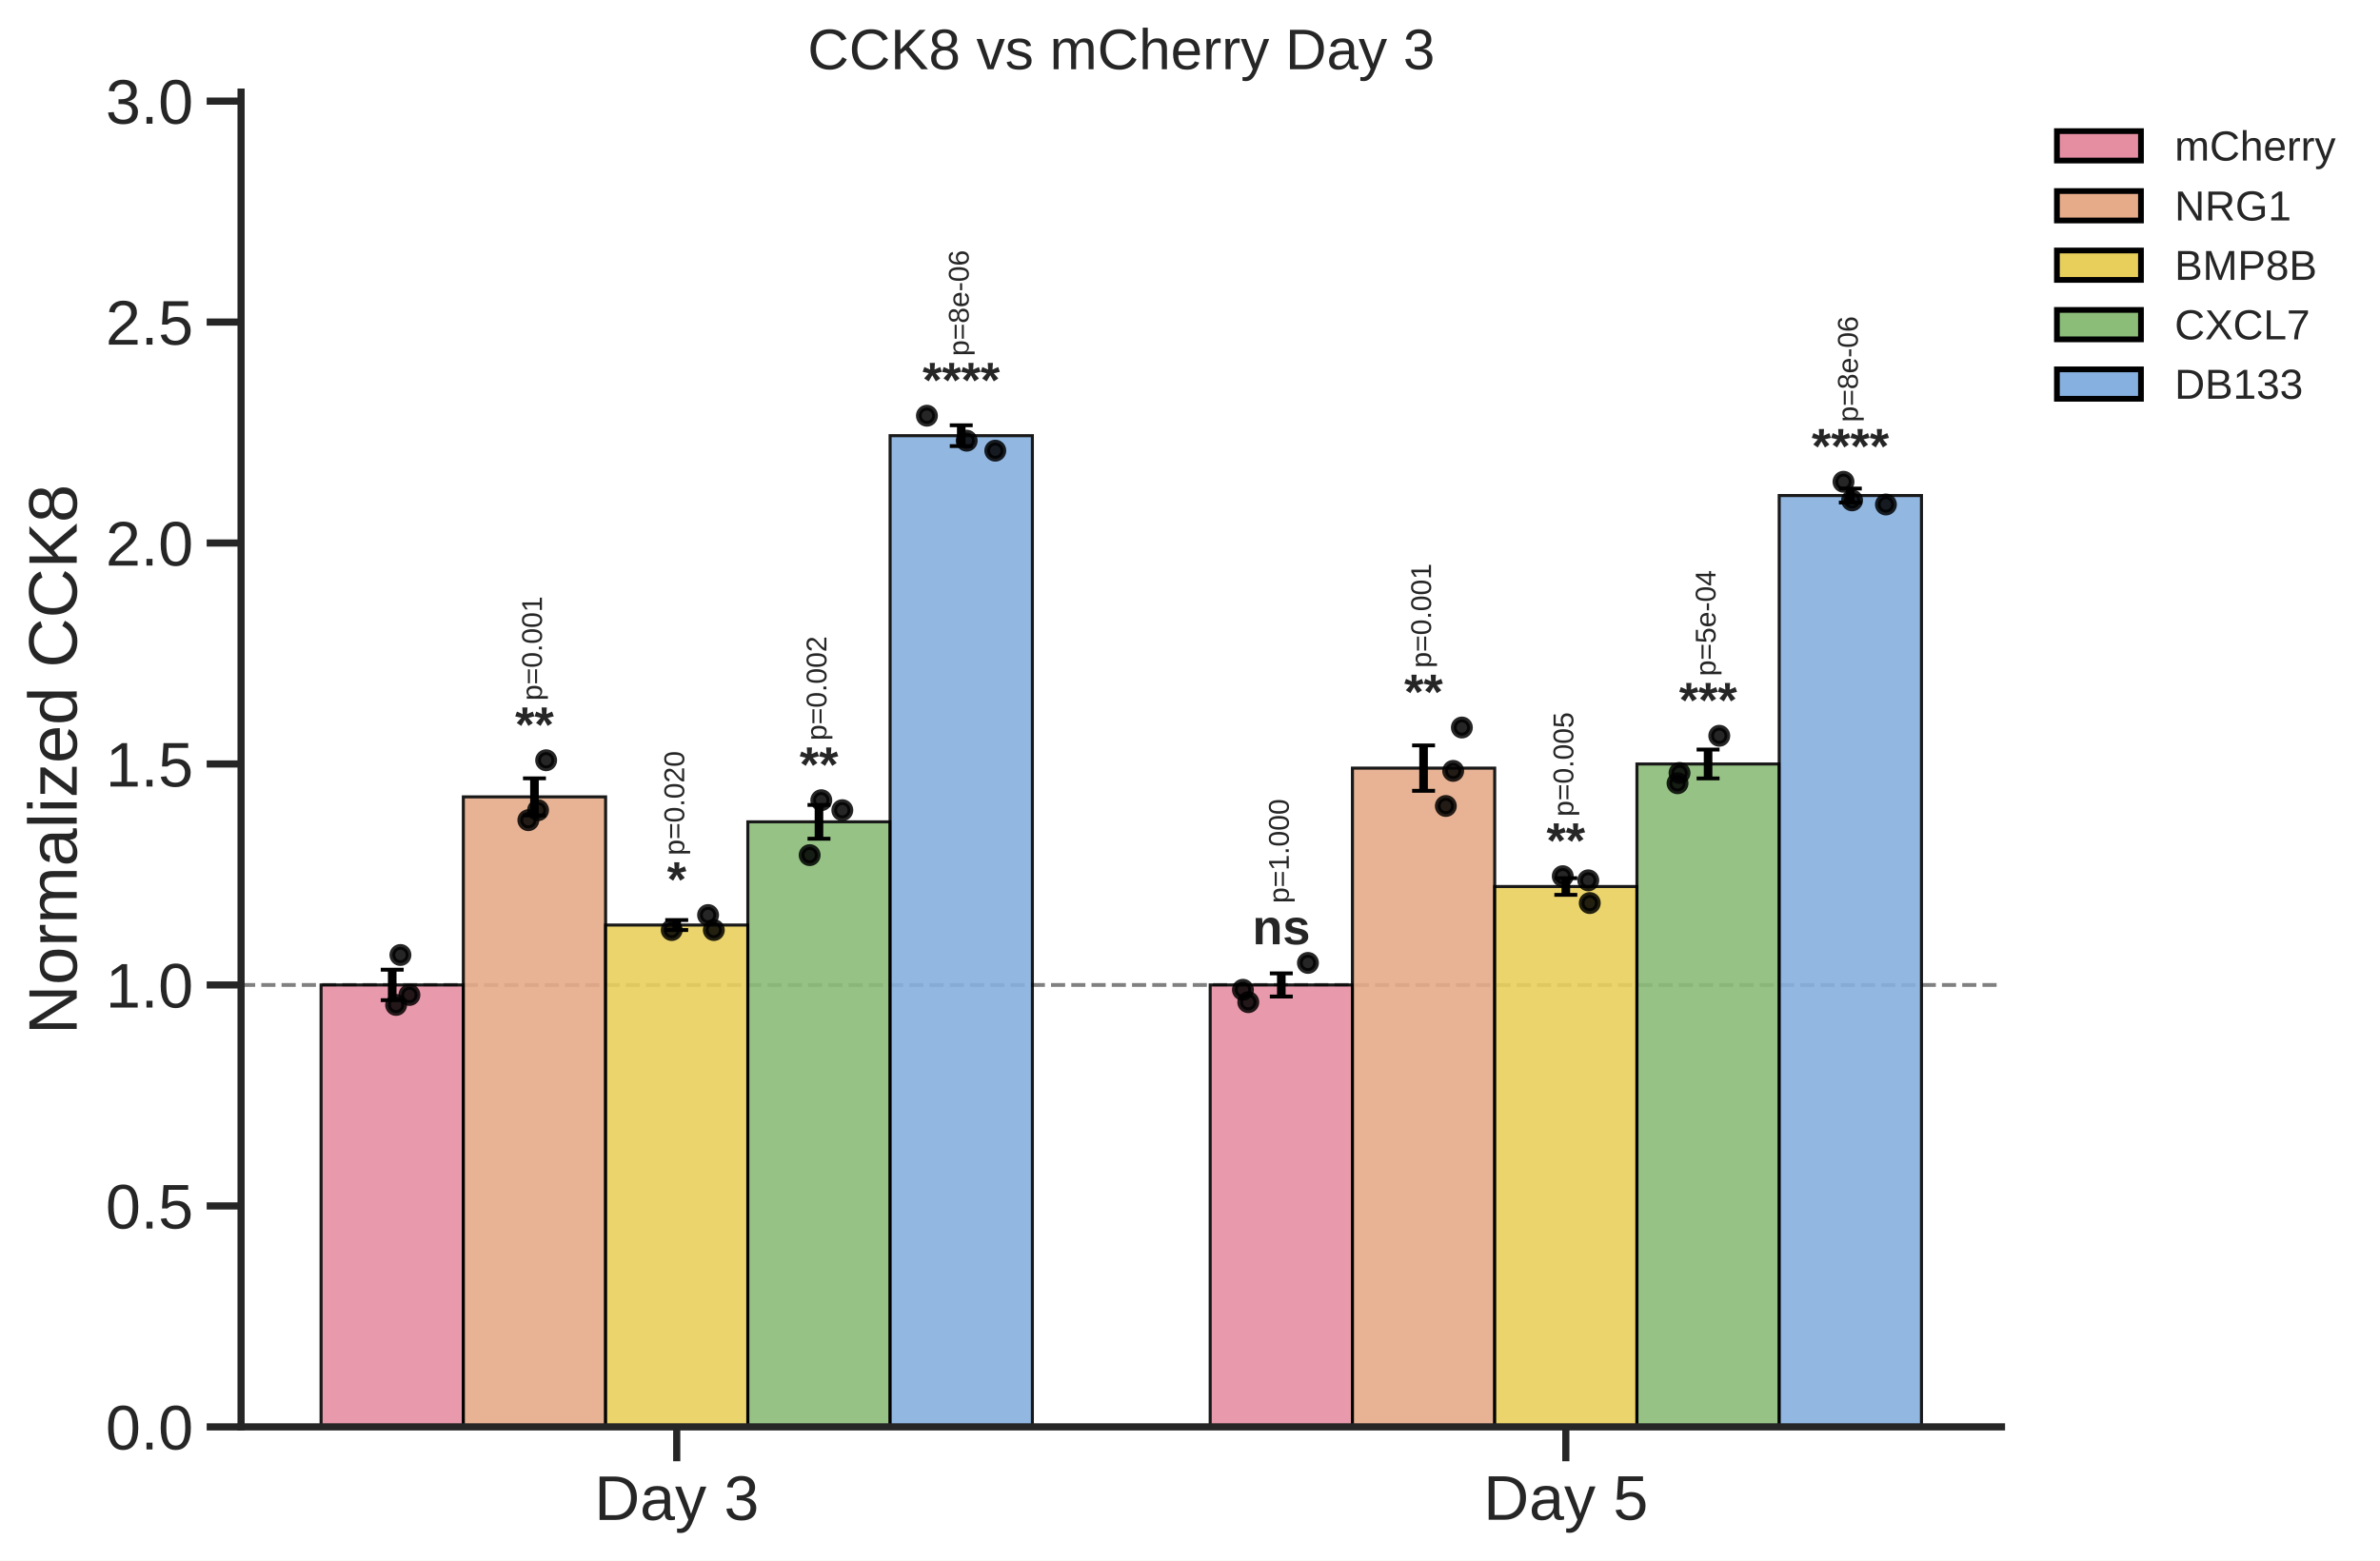
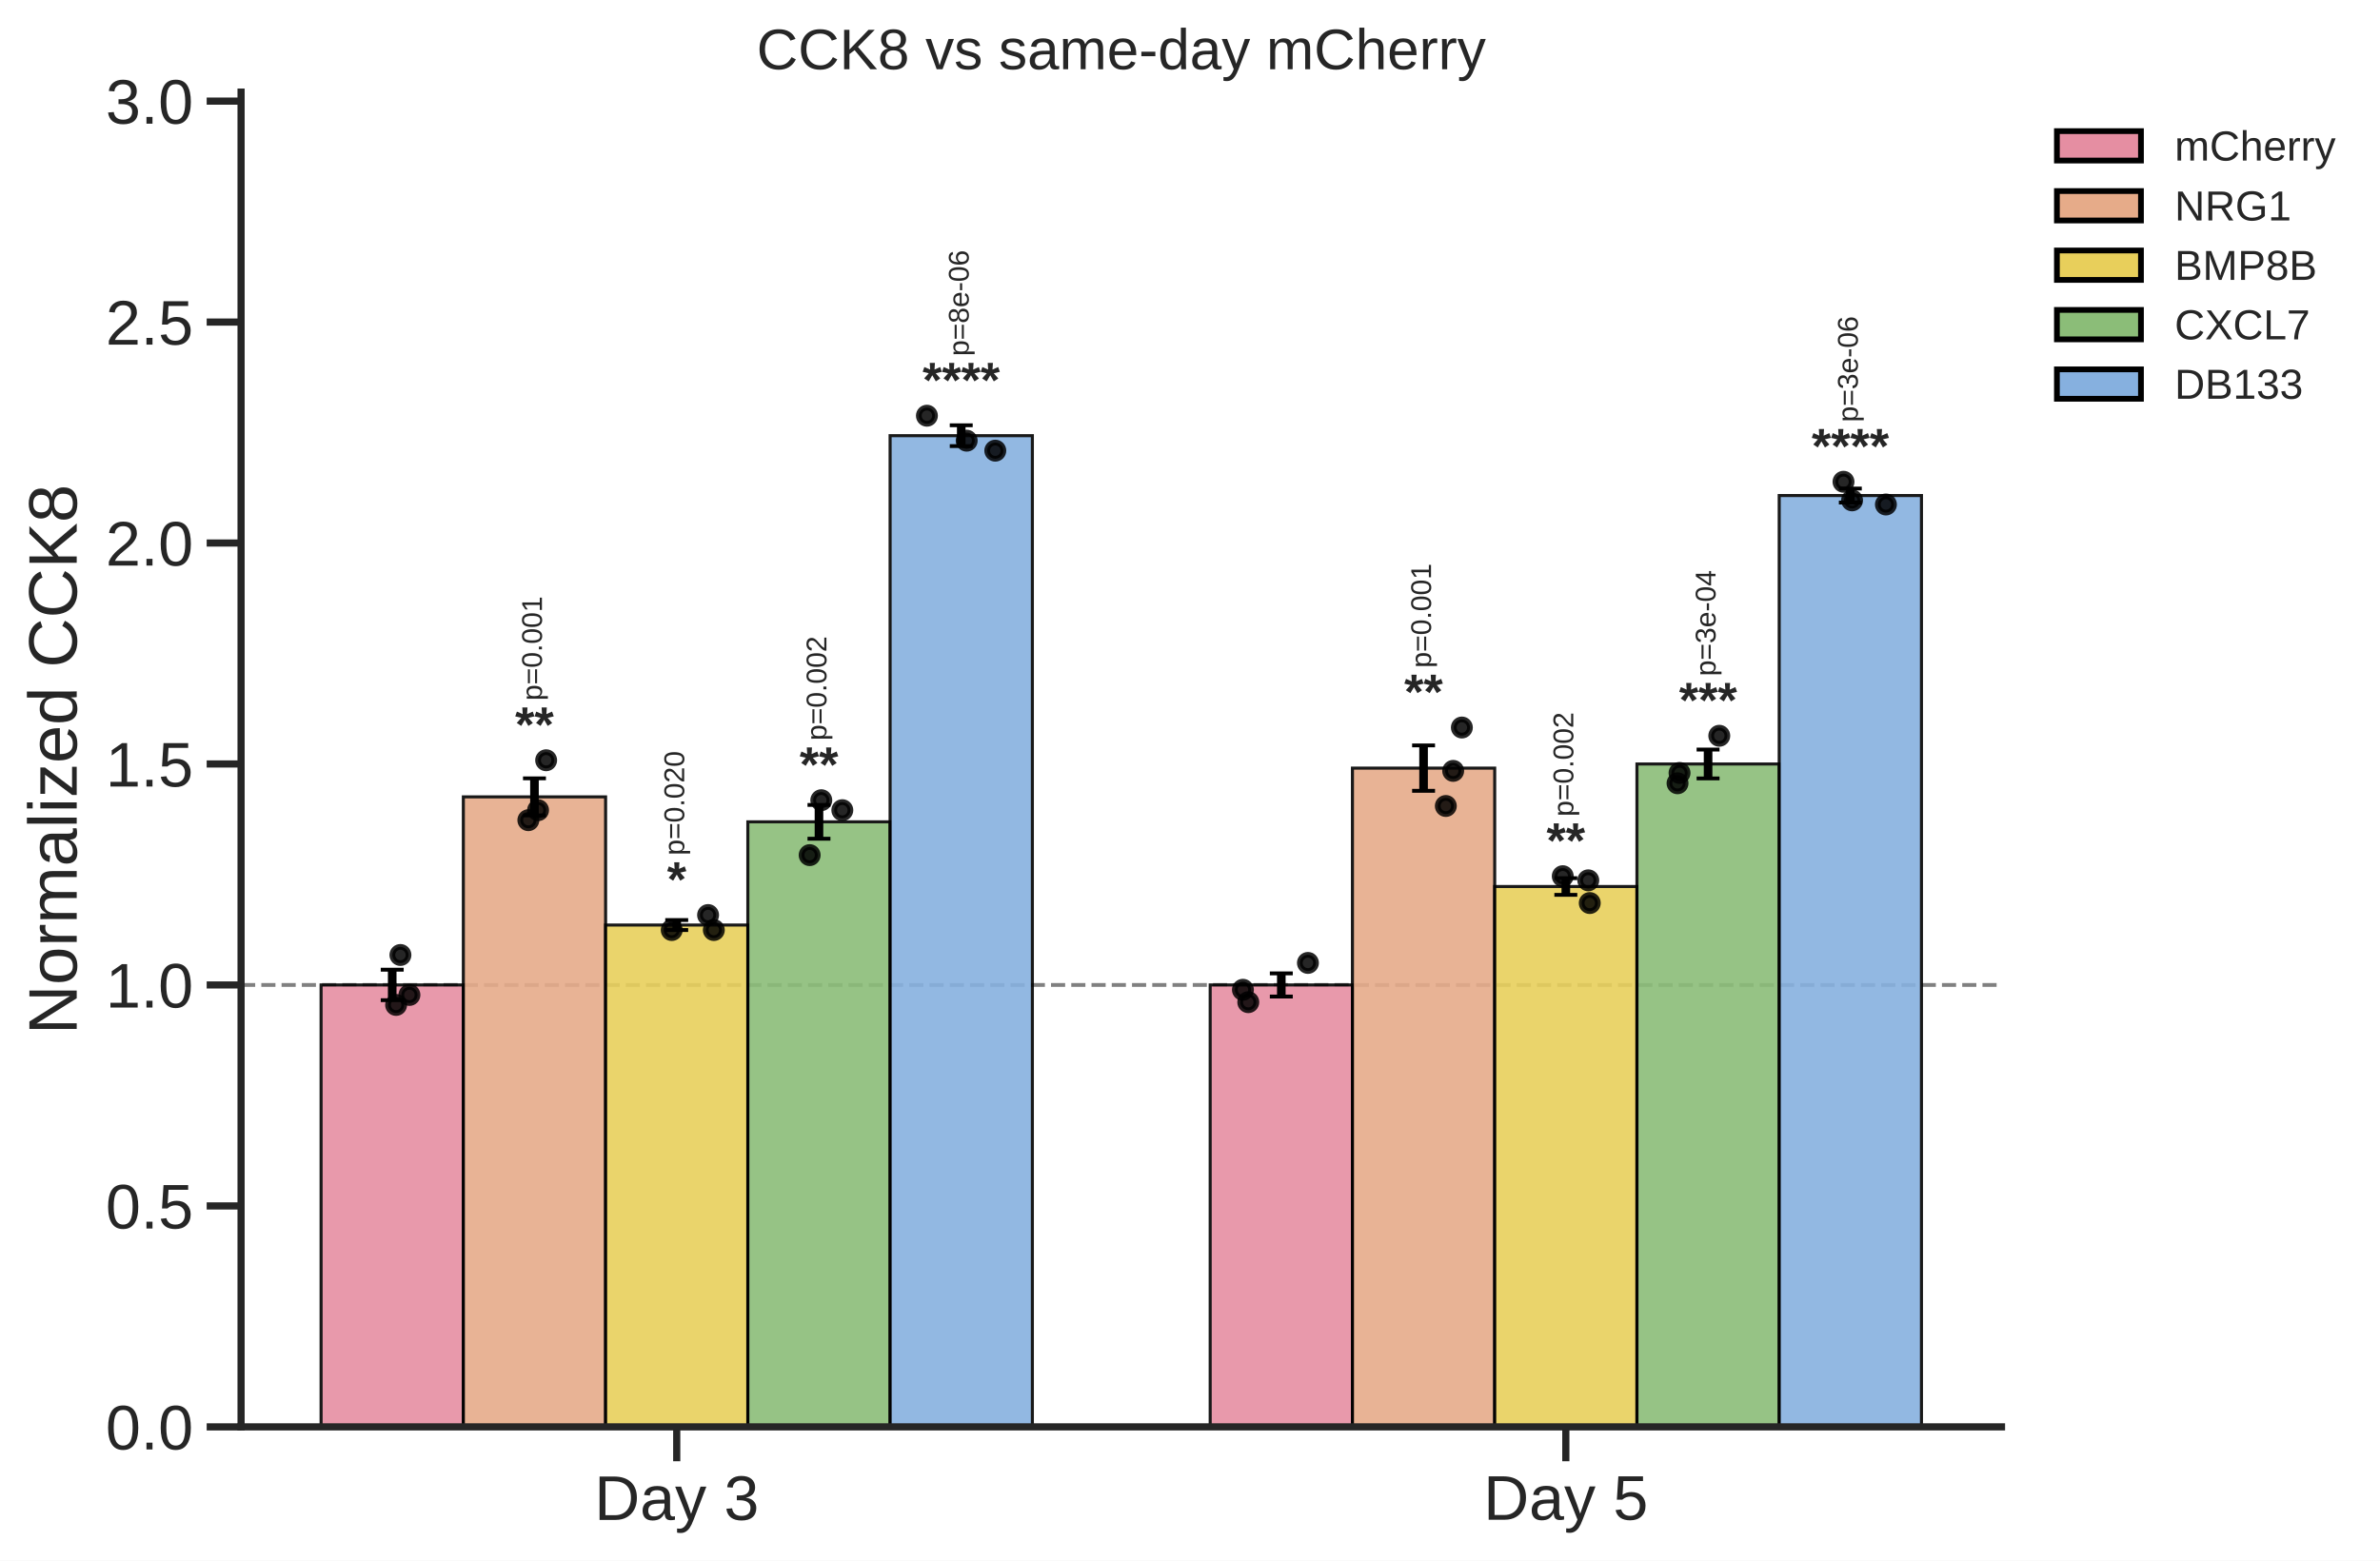
<svg xmlns="http://www.w3.org/2000/svg" xmlns:xlink="http://www.w3.org/1999/xlink" width="622.948pt" height="408.572pt" viewBox="0 0 622.948 408.572" version="1.1">
  <defs>
    <style type="text/css">*{stroke-linejoin: round; stroke-linecap: butt}</style>
  </defs>
  <g id="figure_1">
    <g id="patch_1">
      <path d="M 0 408.572  L 622.948 408.572  L 622.948 0  L 0 0  z " style="fill: #ffffff" />
    </g>
    <g id="axes_1">
      <g id="patch_2">
        <path d="M 63.097 373.54  L 523.875 373.54  L 523.875 24.12  L 63.097 24.12  z " style="fill: #ffffff" />
      </g>
      <g id="line2d_1">
-         <path d="M 63.097 257.851  L 523.875 257.851  " clip-path="url(#pca0e25a189)" style="fill: none; stroke-dasharray: 3.7,1.6; stroke-dashoffset: 0; stroke: #808080" />
+         <path d="M 63.097 257.851  L 523.875 257.851  " clip-path="url(#p955d24e942)" style="fill: none; stroke-dasharray: 3.7,1.6; stroke-dashoffset: 0; stroke: #808080" />
      </g>
      <g id="matplotlib.axis_1">
        <g id="xtick_1">
          <g id="line2d_2">
            <defs>
-               <path id="mbdf4b6a395" d="M 0 0  L 0 9  " style="stroke: #262626; stroke-width: 1.875" />
+               <path id="m8bdb30bd1a" d="M 0 0  L 0 9  " style="stroke: #262626; stroke-width: 1.875" />
            </defs>
            <g>
-               <use xlink:href="#mbdf4b6a395" x="177.127" y="373.54" style="fill: #262626; stroke: #262626; stroke-width: 1.875" />
+               <use xlink:href="#m8bdb30bd1a" x="177.127" y="373.54" style="fill: #262626; stroke: #262626; stroke-width: 1.875" />
            </g>
          </g>
          <g id="text_1">
            <text style="font-size: 16.5px; font-family: 'Arial'; text-anchor: middle; fill: #262626" x="177.127" y="397.899" transform="rotate(-0 177.1275 397.8989)">Day 3</text>
          </g>
        </g>
        <g id="xtick_2">
          <g id="line2d_3">
            <g>
-               <use xlink:href="#mbdf4b6a395" x="409.844" y="373.54" style="fill: #262626; stroke: #262626; stroke-width: 1.875" />
+               <use xlink:href="#m8bdb30bd1a" x="409.844" y="373.54" style="fill: #262626; stroke: #262626; stroke-width: 1.875" />
            </g>
          </g>
          <g id="text_2">
            <text style="font-size: 16.5px; font-family: 'Arial'; text-anchor: middle; fill: #262626" x="409.844" y="397.85" transform="rotate(-0 409.8436 397.8499)">Day 5</text>
          </g>
        </g>
      </g>
      <g id="matplotlib.axis_2">
        <g id="ytick_1">
          <g id="line2d_4">
            <defs>
-               <path id="m7099837196" d="M 0 0  L -9 0  " style="stroke: #262626; stroke-width: 1.875" />
+               <path id="me1993dbb5f" d="M 0 0  L -9 0  " style="stroke: #262626; stroke-width: 1.875" />
            </defs>
            <g>
-               <use xlink:href="#m7099837196" x="63.097" y="373.54" style="fill: #262626; stroke: #262626; stroke-width: 1.875" />
+               <use xlink:href="#me1993dbb5f" x="63.097" y="373.54" style="fill: #262626; stroke: #262626; stroke-width: 1.875" />
            </g>
          </g>
          <g id="text_3">
            <text style="font-size: 16.5px; font-family: 'Arial'; text-anchor: end; fill: #262626" x="50.597" y="379.445" transform="rotate(-0 50.59656 379.4447)">0.0</text>
          </g>
        </g>
        <g id="ytick_2">
          <g id="line2d_5">
            <g>
-               <use xlink:href="#m7099837196" x="63.097" y="315.695" style="fill: #262626; stroke: #262626; stroke-width: 1.875" />
+               <use xlink:href="#me1993dbb5f" x="63.097" y="315.695" style="fill: #262626; stroke: #262626; stroke-width: 1.875" />
            </g>
          </g>
          <g id="text_4">
            <text style="font-size: 16.5px; font-family: 'Arial'; text-anchor: end; fill: #262626" x="50.597" y="321.6" transform="rotate(-0 50.59656 321.6002)">0.5</text>
          </g>
        </g>
        <g id="ytick_3">
          <g id="line2d_6">
            <g>
-               <use xlink:href="#m7099837196" x="63.097" y="257.851" style="fill: #262626; stroke: #262626; stroke-width: 1.875" />
+               <use xlink:href="#me1993dbb5f" x="63.097" y="257.851" style="fill: #262626; stroke: #262626; stroke-width: 1.875" />
            </g>
          </g>
          <g id="text_5">
            <text style="font-size: 16.5px; font-family: 'Arial'; text-anchor: end; fill: #262626" x="50.597" y="263.756" transform="rotate(-0 50.59656 263.7557)">1.0</text>
          </g>
        </g>
        <g id="ytick_4">
          <g id="line2d_7">
            <g>
-               <use xlink:href="#m7099837196" x="63.097" y="200.006" style="fill: #262626; stroke: #262626; stroke-width: 1.875" />
+               <use xlink:href="#me1993dbb5f" x="63.097" y="200.006" style="fill: #262626; stroke: #262626; stroke-width: 1.875" />
            </g>
          </g>
          <g id="text_6">
            <text style="font-size: 16.5px; font-family: 'Arial'; text-anchor: end; fill: #262626" x="50.597" y="205.911" transform="rotate(-0 50.59656 205.9112)">1.5</text>
          </g>
        </g>
        <g id="ytick_5">
          <g id="line2d_8">
            <g>
-               <use xlink:href="#m7099837196" x="63.097" y="142.162" style="fill: #262626; stroke: #262626; stroke-width: 1.875" />
+               <use xlink:href="#me1993dbb5f" x="63.097" y="142.162" style="fill: #262626; stroke: #262626; stroke-width: 1.875" />
            </g>
          </g>
          <g id="text_7">
            <text style="font-size: 16.5px; font-family: 'Arial'; text-anchor: end; fill: #262626" x="50.597" y="148.067" transform="rotate(-0 50.59656 148.0667)">2.0</text>
          </g>
        </g>
        <g id="ytick_6">
          <g id="line2d_9">
            <g>
-               <use xlink:href="#m7099837196" x="63.097" y="84.317" style="fill: #262626; stroke: #262626; stroke-width: 1.875" />
+               <use xlink:href="#me1993dbb5f" x="63.097" y="84.317" style="fill: #262626; stroke: #262626; stroke-width: 1.875" />
            </g>
          </g>
          <g id="text_8">
            <text style="font-size: 16.5px; font-family: 'Arial'; text-anchor: end; fill: #262626" x="50.597" y="90.222" transform="rotate(-0 50.59656 90.22222)">2.5</text>
          </g>
        </g>
        <g id="ytick_7">
          <g id="line2d_10">
            <g>
-               <use xlink:href="#m7099837196" x="63.097" y="26.473" style="fill: #262626; stroke: #262626; stroke-width: 1.875" />
+               <use xlink:href="#me1993dbb5f" x="63.097" y="26.473" style="fill: #262626; stroke: #262626; stroke-width: 1.875" />
            </g>
          </g>
          <g id="text_9">
            <text style="font-size: 16.5px; font-family: 'Arial'; text-anchor: end; fill: #262626" x="50.597" y="32.378" transform="rotate(-0 50.59656 32.37772)">3.0</text>
          </g>
        </g>
        <g id="text_10">
          <text style="font-size: 18px; font-family: 'Arial'; text-anchor: middle; fill: #262626" x="20.084" y="198.83" transform="rotate(-90 20.08406 198.8295)">Normalized CCK8</text>
        </g>
      </g>
      <g id="patch_3">
-         <path d="M 84.041 373.54  L 121.276 373.54  L 121.276 257.851  L 84.041 257.851  z " clip-path="url(#pca0e25a189)" style="fill: #e58ea2; opacity: 0.9; stroke: #000000; stroke-width: 0.8; stroke-linejoin: miter" />
+         <path d="M 84.041 373.54  L 121.276 373.54  L 121.276 257.851  L 84.041 257.851  z " clip-path="url(#p955d24e942)" style="fill: #e58ea2; opacity: 0.9; stroke: #000000; stroke-width: 0.8; stroke-linejoin: miter" />
      </g>
      <g id="patch_4">
-         <path d="M 121.276 373.54  L 158.51 373.54  L 158.51 208.612  L 121.276 208.612  z " clip-path="url(#pca0e25a189)" style="fill: #e6ab89; opacity: 0.9; stroke: #000000; stroke-width: 0.8; stroke-linejoin: miter" />
+         <path d="M 121.276 373.54  L 158.51 373.54  L 158.51 208.612  L 121.276 208.612  z " clip-path="url(#p955d24e942)" style="fill: #e6ab89; opacity: 0.9; stroke: #000000; stroke-width: 0.8; stroke-linejoin: miter" />
      </g>
      <g id="patch_5">
-         <path d="M 158.51 373.54  L 195.745 373.54  L 195.745 242.164  L 158.51 242.164  z " clip-path="url(#pca0e25a189)" style="fill: #e8cf5b; opacity: 0.9; stroke: #000000; stroke-width: 0.8; stroke-linejoin: miter" />
+         <path d="M 158.51 373.54  L 195.745 373.54  L 195.745 242.164  L 158.51 242.164  z " clip-path="url(#p955d24e942)" style="fill: #e8cf5b; opacity: 0.9; stroke: #000000; stroke-width: 0.8; stroke-linejoin: miter" />
      </g>
      <g id="patch_6">
-         <path d="M 195.745 373.54  L 232.979 373.54  L 232.979 215.148  L 195.745 215.148  z " clip-path="url(#pca0e25a189)" style="fill: #8bbd78; opacity: 0.9; stroke: #000000; stroke-width: 0.8; stroke-linejoin: miter" />
+         <path d="M 195.745 373.54  L 232.979 373.54  L 232.979 215.148  L 195.745 215.148  z " clip-path="url(#p955d24e942)" style="fill: #8bbd78; opacity: 0.9; stroke: #000000; stroke-width: 0.8; stroke-linejoin: miter" />
      </g>
      <g id="patch_7">
-         <path d="M 232.979 373.54  L 270.214 373.54  L 270.214 114.056  L 232.979 114.056  z " clip-path="url(#pca0e25a189)" style="fill: #86b0df; opacity: 0.9; stroke: #000000; stroke-width: 0.8; stroke-linejoin: miter" />
+         <path d="M 232.979 373.54  L 270.214 373.54  L 270.214 114.056  L 232.979 114.056  z " clip-path="url(#p955d24e942)" style="fill: #86b0df; opacity: 0.9; stroke: #000000; stroke-width: 0.8; stroke-linejoin: miter" />
      </g>
      <g id="patch_8">
-         <path d="M 316.757 373.54  L 353.992 373.54  L 353.992 257.851  L 316.757 257.851  z " clip-path="url(#pca0e25a189)" style="fill: #e58ea2; opacity: 0.9; stroke: #000000; stroke-width: 0.8; stroke-linejoin: miter" />
+         <path d="M 316.757 373.54  L 353.992 373.54  L 353.992 257.851  L 316.757 257.851  z " clip-path="url(#p955d24e942)" style="fill: #e58ea2; opacity: 0.9; stroke: #000000; stroke-width: 0.8; stroke-linejoin: miter" />
      </g>
      <g id="patch_9">
-         <path d="M 353.992 373.54  L 391.226 373.54  L 391.226 201.087  L 353.992 201.087  z " clip-path="url(#pca0e25a189)" style="fill: #e6ab89; opacity: 0.9; stroke: #000000; stroke-width: 0.8; stroke-linejoin: miter" />
+         <path d="M 353.992 373.54  L 391.226 373.54  L 391.226 201.087  L 353.992 201.087  z " clip-path="url(#p955d24e942)" style="fill: #e6ab89; opacity: 0.9; stroke: #000000; stroke-width: 0.8; stroke-linejoin: miter" />
      </g>
      <g id="patch_10">
-         <path d="M 391.226 373.54  L 428.461 373.54  L 428.461 232.082  L 391.226 232.082  z " clip-path="url(#pca0e25a189)" style="fill: #e8cf5b; opacity: 0.9; stroke: #000000; stroke-width: 0.8; stroke-linejoin: miter" />
+         <path d="M 391.226 373.54  L 428.461 373.54  L 428.461 232.082  L 391.226 232.082  z " clip-path="url(#p955d24e942)" style="fill: #e8cf5b; opacity: 0.9; stroke: #000000; stroke-width: 0.8; stroke-linejoin: miter" />
      </g>
      <g id="patch_11">
-         <path d="M 428.461 373.54  L 465.696 373.54  L 465.696 200.006  L 428.461 200.006  z " clip-path="url(#pca0e25a189)" style="fill: #8bbd78; opacity: 0.9; stroke: #000000; stroke-width: 0.8; stroke-linejoin: miter" />
+         <path d="M 428.461 373.54  L 465.696 373.54  L 465.696 200.006  L 428.461 200.006  z " clip-path="url(#p955d24e942)" style="fill: #8bbd78; opacity: 0.9; stroke: #000000; stroke-width: 0.8; stroke-linejoin: miter" />
      </g>
      <g id="patch_12">
-         <path d="M 465.696 373.54  L 502.93 373.54  L 502.93 129.728  L 465.696 129.728  z " clip-path="url(#pca0e25a189)" style="fill: #86b0df; opacity: 0.9; stroke: #000000; stroke-width: 0.8; stroke-linejoin: miter" />
+         <path d="M 465.696 373.54  L 502.93 373.54  L 502.93 129.728  L 465.696 129.728  z " clip-path="url(#p955d24e942)" style="fill: #86b0df; opacity: 0.9; stroke: #000000; stroke-width: 0.8; stroke-linejoin: miter" />
      </g>
      <g id="LineCollection_1">
-         <path d="M 102.658 261.844  L 102.658 253.857  " clip-path="url(#pca0e25a189)" style="fill: none; stroke: #000000; stroke-width: 2.25" />
+         <path d="M 102.658 261.844  L 102.658 253.857  " clip-path="url(#p955d24e942)" style="fill: none; stroke: #000000; stroke-width: 2.25" />
      </g>
      <g id="line2d_11">
        <defs>
-           <path id="m5953b010d9" d="M 3 0  L -3 -0  " style="stroke: #000000" />
+           <path id="m0f50acf336" d="M 3 0  L -3 -0  " style="stroke: #000000" />
        </defs>
-         <g clip-path="url(#pca0e25a189)">
-           <use xlink:href="#m5953b010d9" x="102.658" y="261.844" style="stroke: #000000" />
+         <g clip-path="url(#p955d24e942)">
+           <use xlink:href="#m0f50acf336" x="102.658" y="261.844" style="stroke: #000000" />
        </g>
      </g>
      <g id="line2d_12">
-         <g clip-path="url(#pca0e25a189)">
-           <use xlink:href="#m5953b010d9" x="102.658" y="253.857" style="stroke: #000000" />
+         <g clip-path="url(#p955d24e942)">
+           <use xlink:href="#m0f50acf336" x="102.658" y="253.857" style="stroke: #000000" />
        </g>
      </g>
      <g id="LineCollection_2">
-         <path d="M 139.893 213.464  L 139.893 203.76  " clip-path="url(#pca0e25a189)" style="fill: none; stroke: #000000; stroke-width: 2.25" />
+         <path d="M 139.893 213.464  L 139.893 203.76  " clip-path="url(#p955d24e942)" style="fill: none; stroke: #000000; stroke-width: 2.25" />
      </g>
      <g id="line2d_13">
-         <g clip-path="url(#pca0e25a189)">
-           <use xlink:href="#m5953b010d9" x="139.893" y="213.464" style="stroke: #000000" />
+         <g clip-path="url(#p955d24e942)">
+           <use xlink:href="#m0f50acf336" x="139.893" y="213.464" style="stroke: #000000" />
        </g>
      </g>
      <g id="line2d_14">
-         <g clip-path="url(#pca0e25a189)">
-           <use xlink:href="#m5953b010d9" x="139.893" y="203.76" style="stroke: #000000" />
+         <g clip-path="url(#p955d24e942)">
+           <use xlink:href="#m0f50acf336" x="139.893" y="203.76" style="stroke: #000000" />
        </g>
      </g>
      <g id="LineCollection_3">
-         <path d="M 177.127 243.471  L 177.127 240.857  " clip-path="url(#pca0e25a189)" style="fill: none; stroke: #000000; stroke-width: 2.25" />
+         <path d="M 177.127 243.471  L 177.127 240.857  " clip-path="url(#p955d24e942)" style="fill: none; stroke: #000000; stroke-width: 2.25" />
      </g>
      <g id="line2d_15">
-         <g clip-path="url(#pca0e25a189)">
-           <use xlink:href="#m5953b010d9" x="177.127" y="243.471" style="stroke: #000000" />
+         <g clip-path="url(#p955d24e942)">
+           <use xlink:href="#m0f50acf336" x="177.127" y="243.471" style="stroke: #000000" />
        </g>
      </g>
      <g id="line2d_16">
-         <g clip-path="url(#pca0e25a189)">
-           <use xlink:href="#m5953b010d9" x="177.127" y="240.857" style="stroke: #000000" />
+         <g clip-path="url(#p955d24e942)">
+           <use xlink:href="#m0f50acf336" x="177.127" y="240.857" style="stroke: #000000" />
        </g>
      </g>
      <g id="LineCollection_4">
-         <path d="M 214.362 219.57  L 214.362 210.726  " clip-path="url(#pca0e25a189)" style="fill: none; stroke: #000000; stroke-width: 2.25" />
+         <path d="M 214.362 219.57  L 214.362 210.726  " clip-path="url(#p955d24e942)" style="fill: none; stroke: #000000; stroke-width: 2.25" />
      </g>
      <g id="line2d_17">
-         <g clip-path="url(#pca0e25a189)">
-           <use xlink:href="#m5953b010d9" x="214.362" y="219.57" style="stroke: #000000" />
+         <g clip-path="url(#p955d24e942)">
+           <use xlink:href="#m0f50acf336" x="214.362" y="219.57" style="stroke: #000000" />
        </g>
      </g>
      <g id="line2d_18">
-         <g clip-path="url(#pca0e25a189)">
-           <use xlink:href="#m5953b010d9" x="214.362" y="210.726" style="stroke: #000000" />
+         <g clip-path="url(#p955d24e942)">
+           <use xlink:href="#m0f50acf336" x="214.362" y="210.726" style="stroke: #000000" />
        </g>
      </g>
      <g id="LineCollection_5">
-         <path d="M 251.597 116.777  L 251.597 111.335  " clip-path="url(#pca0e25a189)" style="fill: none; stroke: #000000; stroke-width: 2.25" />
+         <path d="M 251.597 116.777  L 251.597 111.335  " clip-path="url(#p955d24e942)" style="fill: none; stroke: #000000; stroke-width: 2.25" />
      </g>
      <g id="line2d_19">
-         <g clip-path="url(#pca0e25a189)">
-           <use xlink:href="#m5953b010d9" x="251.597" y="116.777" style="stroke: #000000" />
+         <g clip-path="url(#p955d24e942)">
+           <use xlink:href="#m0f50acf336" x="251.597" y="116.777" style="stroke: #000000" />
        </g>
      </g>
      <g id="line2d_20">
-         <g clip-path="url(#pca0e25a189)">
-           <use xlink:href="#m5953b010d9" x="251.597" y="111.335" style="stroke: #000000" />
+         <g clip-path="url(#p955d24e942)">
+           <use xlink:href="#m0f50acf336" x="251.597" y="111.335" style="stroke: #000000" />
        </g>
      </g>
      <g id="LineCollection_6">
-         <path d="M 335.374 260.882  L 335.374 254.819  " clip-path="url(#pca0e25a189)" style="fill: none; stroke: #000000; stroke-width: 2.25" />
+         <path d="M 335.374 260.882  L 335.374 254.819  " clip-path="url(#p955d24e942)" style="fill: none; stroke: #000000; stroke-width: 2.25" />
      </g>
      <g id="line2d_21">
-         <g clip-path="url(#pca0e25a189)">
-           <use xlink:href="#m5953b010d9" x="335.374" y="260.882" style="stroke: #000000" />
+         <g clip-path="url(#p955d24e942)">
+           <use xlink:href="#m0f50acf336" x="335.374" y="260.882" style="stroke: #000000" />
        </g>
      </g>
      <g id="line2d_22">
-         <g clip-path="url(#pca0e25a189)">
-           <use xlink:href="#m5953b010d9" x="335.374" y="254.819" style="stroke: #000000" />
+         <g clip-path="url(#p955d24e942)">
+           <use xlink:href="#m0f50acf336" x="335.374" y="254.819" style="stroke: #000000" />
        </g>
      </g>
      <g id="LineCollection_7">
-         <path d="M 372.609 207.028  L 372.609 195.146  " clip-path="url(#pca0e25a189)" style="fill: none; stroke: #000000; stroke-width: 2.25" />
+         <path d="M 372.609 207.028  L 372.609 195.146  " clip-path="url(#p955d24e942)" style="fill: none; stroke: #000000; stroke-width: 2.25" />
      </g>
      <g id="line2d_23">
-         <g clip-path="url(#pca0e25a189)">
-           <use xlink:href="#m5953b010d9" x="372.609" y="207.028" style="stroke: #000000" />
+         <g clip-path="url(#p955d24e942)">
+           <use xlink:href="#m0f50acf336" x="372.609" y="207.028" style="stroke: #000000" />
        </g>
      </g>
      <g id="line2d_24">
-         <g clip-path="url(#pca0e25a189)">
-           <use xlink:href="#m5953b010d9" x="372.609" y="195.146" style="stroke: #000000" />
+         <g clip-path="url(#p955d24e942)">
+           <use xlink:href="#m0f50acf336" x="372.609" y="195.146" style="stroke: #000000" />
        </g>
      </g>
      <g id="LineCollection_8">
-         <path d="M 409.844 234.267  L 409.844 229.897  " clip-path="url(#pca0e25a189)" style="fill: none; stroke: #000000; stroke-width: 2.25" />
+         <path d="M 409.844 234.267  L 409.844 229.897  " clip-path="url(#p955d24e942)" style="fill: none; stroke: #000000; stroke-width: 2.25" />
      </g>
      <g id="line2d_25">
-         <g clip-path="url(#pca0e25a189)">
-           <use xlink:href="#m5953b010d9" x="409.844" y="234.267" style="stroke: #000000" />
+         <g clip-path="url(#p955d24e942)">
+           <use xlink:href="#m0f50acf336" x="409.844" y="234.267" style="stroke: #000000" />
        </g>
      </g>
      <g id="line2d_26">
-         <g clip-path="url(#pca0e25a189)">
-           <use xlink:href="#m5953b010d9" x="409.844" y="229.897" style="stroke: #000000" />
+         <g clip-path="url(#p955d24e942)">
+           <use xlink:href="#m0f50acf336" x="409.844" y="229.897" style="stroke: #000000" />
        </g>
      </g>
      <g id="LineCollection_9">
-         <path d="M 447.078 203.782  L 447.078 196.23  " clip-path="url(#pca0e25a189)" style="fill: none; stroke: #000000; stroke-width: 2.25" />
+         <path d="M 447.078 203.782  L 447.078 196.23  " clip-path="url(#p955d24e942)" style="fill: none; stroke: #000000; stroke-width: 2.25" />
      </g>
      <g id="line2d_27">
-         <g clip-path="url(#pca0e25a189)">
-           <use xlink:href="#m5953b010d9" x="447.078" y="203.782" style="stroke: #000000" />
+         <g clip-path="url(#p955d24e942)">
+           <use xlink:href="#m0f50acf336" x="447.078" y="203.782" style="stroke: #000000" />
        </g>
      </g>
      <g id="line2d_28">
-         <g clip-path="url(#pca0e25a189)">
-           <use xlink:href="#m5953b010d9" x="447.078" y="196.23" style="stroke: #000000" />
+         <g clip-path="url(#p955d24e942)">
+           <use xlink:href="#m0f50acf336" x="447.078" y="196.23" style="stroke: #000000" />
        </g>
      </g>
      <g id="LineCollection_10">
-         <path d="M 484.313 131.557  L 484.313 127.899  " clip-path="url(#pca0e25a189)" style="fill: none; stroke: #000000; stroke-width: 2.25" />
+         <path d="M 484.313 131.557  L 484.313 127.899  " clip-path="url(#p955d24e942)" style="fill: none; stroke: #000000; stroke-width: 2.25" />
      </g>
      <g id="line2d_29">
-         <g clip-path="url(#pca0e25a189)">
-           <use xlink:href="#m5953b010d9" x="484.313" y="131.557" style="stroke: #000000" />
+         <g clip-path="url(#p955d24e942)">
+           <use xlink:href="#m0f50acf336" x="484.313" y="131.557" style="stroke: #000000" />
        </g>
      </g>
      <g id="line2d_30">
-         <g clip-path="url(#pca0e25a189)">
-           <use xlink:href="#m5953b010d9" x="484.313" y="127.899" style="stroke: #000000" />
+         <g clip-path="url(#p955d24e942)">
+           <use xlink:href="#m0f50acf336" x="484.313" y="127.899" style="stroke: #000000" />
        </g>
      </g>
      <g id="patch_13">
        <path d="M 63.097 373.54  L 63.097 24.12  " style="fill: none; stroke: #262626; stroke-width: 1.875; stroke-linejoin: miter; stroke-linecap: square" />
      </g>
      <g id="patch_14">
        <path d="M 63.097 373.54  L 523.875 373.54  " style="fill: none; stroke: #262626; stroke-width: 1.875; stroke-linejoin: miter; stroke-linecap: square" />
      </g>
      <g id="text_11">
        <text style="font-weight: 700; font-size: 13px; font-family: 'Arial'; text-anchor: middle; fill: #262626" x="139.893" y="194.146" transform="rotate(-0 139.8929 194.1464)">**</text>
      </g>
      <g id="text_12">
        <text style="font-size: 7.5px; font-family: 'Arial'; fill: #262626" transform="translate(141.8429 183.4076) rotate(-90)">p=0.001</text>
      </g>
      <g id="text_13">
        <text style="font-weight: 700; font-size: 13px; font-family: 'Arial'; text-anchor: middle; fill: #262626" x="177.127" y="234.67" transform="rotate(-0 177.1275 234.6702)">*</text>
      </g>
      <g id="text_14">
        <text style="font-size: 7.5px; font-family: 'Arial'; fill: #262626" transform="translate(179.0775 223.9314) rotate(-90)">p=0.020</text>
      </g>
      <g id="text_15">
        <text style="font-weight: 700; font-size: 13px; font-family: 'Arial'; text-anchor: middle; fill: #262626" x="214.362" y="204.604" transform="rotate(-0 214.3621 204.6041)">**</text>
      </g>
      <g id="text_16">
        <text style="font-size: 7.5px; font-family: 'Arial'; fill: #262626" transform="translate(216.3121 193.8654) rotate(-90)">p=0.002</text>
      </g>
      <g id="text_17">
        <text style="font-weight: 700; font-size: 13px; font-family: 'Arial'; text-anchor: middle; fill: #262626" x="251.597" y="103.948" transform="rotate(-0 251.5967 103.9482)">****</text>
      </g>
      <g id="text_18">
        <text style="font-size: 7.5px; font-family: 'Arial'; fill: #262626" transform="translate(253.5467 93.2094) rotate(-90)">p=8e-06</text>
      </g>
      <g id="text_19">
-         <text style="font-weight: 700; font-size: 13px; font-family: 'Arial'; text-anchor: middle; fill: #262626" x="335.374" y="247.205" transform="rotate(-0 335.3745 247.2049)">ns</text>
+         <text style="font-weight: 700; font-size: 13px; font-family: 'Arial'; text-anchor: middle; fill: #262626" x="372.609" y="185.576" transform="rotate(-0 372.6091 185.5761)">**</text>
      </g>
      <g id="text_20">
-         <text style="font-size: 7.5px; font-family: 'Arial'; fill: #262626" transform="translate(337.3245 236.4661) rotate(-90)">p=1.000</text>
+         <text style="font-size: 7.5px; font-family: 'Arial'; fill: #262626" transform="translate(374.5591 174.8374) rotate(-90)">p=0.001</text>
      </g>
      <g id="text_21">
-         <text style="font-weight: 700; font-size: 13px; font-family: 'Arial'; text-anchor: middle; fill: #262626" x="372.609" y="185.576" transform="rotate(-0 372.6091 185.5761)">**</text>
+         <text style="font-weight: 700; font-size: 13px; font-family: 'Arial'; text-anchor: middle; fill: #262626" x="409.844" y="224.5" transform="rotate(-0 409.8436 224.4995)">**</text>
      </g>
      <g id="text_22">
-         <text style="font-size: 7.5px; font-family: 'Arial'; fill: #262626" transform="translate(374.5591 174.8374) rotate(-90)">p=0.001</text>
+         <text style="font-size: 7.5px; font-family: 'Arial'; fill: #262626" transform="translate(411.7936 213.7608) rotate(-90)">p=0.002</text>
      </g>
      <g id="text_23">
-         <text style="font-weight: 700; font-size: 13px; font-family: 'Arial'; text-anchor: middle; fill: #262626" x="409.844" y="224.5" transform="rotate(-0 409.8436 224.4995)">**</text>
+         <text style="font-weight: 700; font-size: 13px; font-family: 'Arial'; text-anchor: middle; fill: #262626" x="447.078" y="187.739" transform="rotate(-0 447.0782 187.7385)">***</text>
      </g>
      <g id="text_24">
-         <text style="font-size: 7.5px; font-family: 'Arial'; fill: #262626" transform="translate(411.7936 213.7608) rotate(-90)">p=0.005</text>
+         <text style="font-size: 7.5px; font-family: 'Arial'; fill: #262626" transform="translate(449.0282 176.9998) rotate(-90)">p=3e-04</text>
      </g>
      <g id="text_25">
-         <text style="font-weight: 700; font-size: 13px; font-family: 'Arial'; text-anchor: middle; fill: #262626" x="447.078" y="187.739" transform="rotate(-0 447.0782 187.7385)">***</text>
+         <text style="font-weight: 700; font-size: 13px; font-family: 'Arial'; text-anchor: middle; fill: #262626" x="484.313" y="121.244" transform="rotate(-0 484.3128 121.2444)">****</text>
      </g>
      <g id="text_26">
-         <text style="font-size: 7.5px; font-family: 'Arial'; fill: #262626" transform="translate(449.0282 176.9998) rotate(-90)">p=5e-04</text>
+         <text style="font-size: 7.5px; font-family: 'Arial'; fill: #262626" transform="translate(486.2628 110.5056) rotate(-90)">p=3e-06</text>
      </g>
      <g id="text_27">
-         <text style="font-weight: 700; font-size: 13px; font-family: 'Arial'; text-anchor: middle; fill: #262626" x="484.313" y="121.244" transform="rotate(-0 484.3128 121.2444)">****</text>
-       </g>
-       <g id="text_28">
-         <text style="font-size: 7.5px; font-family: 'Arial'; fill: #262626" transform="translate(486.2628 110.5056) rotate(-90)">p=8e-06</text>
-       </g>
-       <g id="text_29">
-         <text style="font-size: 15px; font-family: 'Arial'; text-anchor: middle; fill: #262626" x="293.486" y="18.12" transform="rotate(-0 293.4856 18.11953)">CCK8 vs mCherry Day 3</text>
+         <text style="font-size: 15px; font-family: 'Arial'; text-anchor: middle; fill: #262626" x="293.486" y="18.12" transform="rotate(-0 293.4856 18.11953)">CCK8 vs same-day mCherry</text>
      </g>
      <g id="PathCollection_1">
        <defs>
-           <path id="mc1fa118643" d="M 0 2.121  C 0.563 2.121 1.102 1.898 1.5 1.5  C 1.898 1.102 2.121 0.563 2.121 0  C 2.121 -0.563 1.898 -1.102 1.5 -1.5  C 1.102 -1.898 0.563 -2.121 0 -2.121  C -0.563 -2.121 -1.102 -1.898 -1.5 -1.5  C -1.898 -1.102 -2.121 -0.563 -2.121 0  C -2.121 0.563 -1.898 1.102 -1.5 1.5  C -1.102 1.898 -0.563 2.121 0 2.121  z " style="stroke: #000000; stroke-opacity: 0.85; stroke-width: 1.5" />
+           <path id="m0a5ea4a7ee" d="M 0 2.121  C 0.563 2.121 1.102 1.898 1.5 1.5  C 1.898 1.102 2.121 0.563 2.121 0  C 2.121 -0.563 1.898 -1.102 1.5 -1.5  C 1.102 -1.898 0.563 -2.121 0 -2.121  C -0.563 -2.121 -1.102 -1.898 -1.5 -1.5  C -1.898 -1.102 -2.121 -0.563 -2.121 0  C -2.121 0.563 -1.898 1.102 -1.5 1.5  C -1.102 1.898 -0.563 2.121 0 2.121  z " style="stroke: #000000; stroke-opacity: 0.85; stroke-width: 1.5" />
        </defs>
-         <g clip-path="url(#pca0e25a189)">
-           <use xlink:href="#mc1fa118643" x="103.681" y="263.079" style="fill-opacity: 0.85; stroke: #000000; stroke-opacity: 0.85; stroke-width: 1.5" />
-           <use xlink:href="#mc1fa118643" x="107.165" y="260.465" style="fill-opacity: 0.85; stroke: #000000; stroke-opacity: 0.85; stroke-width: 1.5" />
-           <use xlink:href="#mc1fa118643" x="104.811" y="250.007" style="fill-opacity: 0.85; stroke: #000000; stroke-opacity: 0.85; stroke-width: 1.5" />
+         <g clip-path="url(#p955d24e942)">
+           <use xlink:href="#m0a5ea4a7ee" x="103.681" y="263.079" style="fill-opacity: 0.85; stroke: #000000; stroke-opacity: 0.85; stroke-width: 1.5" />
+           <use xlink:href="#m0a5ea4a7ee" x="107.165" y="260.465" style="fill-opacity: 0.85; stroke: #000000; stroke-opacity: 0.85; stroke-width: 1.5" />
+           <use xlink:href="#m0a5ea4a7ee" x="104.811" y="250.007" style="fill-opacity: 0.85; stroke: #000000; stroke-opacity: 0.85; stroke-width: 1.5" />
        </g>
      </g>
      <g id="PathCollection_2">
-         <g clip-path="url(#pca0e25a189)">
-           <use xlink:href="#mc1fa118643" x="140.833" y="212.098" style="fill-opacity: 0.85; stroke: #000000; stroke-opacity: 0.85; stroke-width: 1.5" />
-           <use xlink:href="#mc1fa118643" x="138.294" y="214.712" style="fill-opacity: 0.85; stroke: #000000; stroke-opacity: 0.85; stroke-width: 1.5" />
-           <use xlink:href="#mc1fa118643" x="142.949" y="199.026" style="fill-opacity: 0.85; stroke: #000000; stroke-opacity: 0.85; stroke-width: 1.5" />
+         <g clip-path="url(#p955d24e942)">
+           <use xlink:href="#m0a5ea4a7ee" x="140.833" y="212.098" style="fill-opacity: 0.85; stroke: #000000; stroke-opacity: 0.85; stroke-width: 1.5" />
+           <use xlink:href="#m0a5ea4a7ee" x="138.294" y="214.712" style="fill-opacity: 0.85; stroke: #000000; stroke-opacity: 0.85; stroke-width: 1.5" />
+           <use xlink:href="#m0a5ea4a7ee" x="142.949" y="199.026" style="fill-opacity: 0.85; stroke: #000000; stroke-opacity: 0.85; stroke-width: 1.5" />
        </g>
      </g>
      <g id="PathCollection_3">
-         <g clip-path="url(#pca0e25a189)">
-           <use xlink:href="#mc1fa118643" x="175.82" y="243.471" style="fill-opacity: 0.85; stroke: #000000; stroke-opacity: 0.85; stroke-width: 1.5" />
-           <use xlink:href="#mc1fa118643" x="185.333" y="239.549" style="fill-opacity: 0.85; stroke: #000000; stroke-opacity: 0.85; stroke-width: 1.5" />
-           <use xlink:href="#mc1fa118643" x="186.839" y="243.471" style="fill-opacity: 0.85; stroke: #000000; stroke-opacity: 0.85; stroke-width: 1.5" />
+         <g clip-path="url(#p955d24e942)">
+           <use xlink:href="#m0a5ea4a7ee" x="175.82" y="243.471" style="fill-opacity: 0.85; stroke: #000000; stroke-opacity: 0.85; stroke-width: 1.5" />
+           <use xlink:href="#m0a5ea4a7ee" x="185.333" y="239.549" style="fill-opacity: 0.85; stroke: #000000; stroke-opacity: 0.85; stroke-width: 1.5" />
+           <use xlink:href="#m0a5ea4a7ee" x="186.839" y="243.471" style="fill-opacity: 0.85; stroke: #000000; stroke-opacity: 0.85; stroke-width: 1.5" />
        </g>
      </g>
      <g id="PathCollection_4">
-         <g clip-path="url(#pca0e25a189)">
-           <use xlink:href="#mc1fa118643" x="211.921" y="223.863" style="fill-opacity: 0.85; stroke: #000000; stroke-opacity: 0.85; stroke-width: 1.5" />
-           <use xlink:href="#mc1fa118643" x="220.472" y="212.098" style="fill-opacity: 0.85; stroke: #000000; stroke-opacity: 0.85; stroke-width: 1.5" />
-           <use xlink:href="#mc1fa118643" x="214.967" y="209.483" style="fill-opacity: 0.85; stroke: #000000; stroke-opacity: 0.85; stroke-width: 1.5" />
+         <g clip-path="url(#p955d24e942)">
+           <use xlink:href="#m0a5ea4a7ee" x="211.921" y="223.863" style="fill-opacity: 0.85; stroke: #000000; stroke-opacity: 0.85; stroke-width: 1.5" />
+           <use xlink:href="#m0a5ea4a7ee" x="220.472" y="212.098" style="fill-opacity: 0.85; stroke: #000000; stroke-opacity: 0.85; stroke-width: 1.5" />
+           <use xlink:href="#m0a5ea4a7ee" x="214.967" y="209.483" style="fill-opacity: 0.85; stroke: #000000; stroke-opacity: 0.85; stroke-width: 1.5" />
        </g>
      </g>
      <g id="PathCollection_5">
-         <g clip-path="url(#pca0e25a189)">
-           <use xlink:href="#mc1fa118643" x="253.022" y="115.364" style="fill-opacity: 0.85; stroke: #000000; stroke-opacity: 0.85; stroke-width: 1.5" />
-           <use xlink:href="#mc1fa118643" x="260.511" y="117.978" style="fill-opacity: 0.85; stroke: #000000; stroke-opacity: 0.85; stroke-width: 1.5" />
-           <use xlink:href="#mc1fa118643" x="242.612" y="108.827" style="fill-opacity: 0.85; stroke: #000000; stroke-opacity: 0.85; stroke-width: 1.5" />
+         <g clip-path="url(#p955d24e942)">
+           <use xlink:href="#m0a5ea4a7ee" x="253.022" y="115.364" style="fill-opacity: 0.85; stroke: #000000; stroke-opacity: 0.85; stroke-width: 1.5" />
+           <use xlink:href="#m0a5ea4a7ee" x="260.511" y="117.978" style="fill-opacity: 0.85; stroke: #000000; stroke-opacity: 0.85; stroke-width: 1.5" />
+           <use xlink:href="#m0a5ea4a7ee" x="242.612" y="108.827" style="fill-opacity: 0.85; stroke: #000000; stroke-opacity: 0.85; stroke-width: 1.5" />
        </g>
      </g>
      <g id="PathCollection_6">
-         <g clip-path="url(#pca0e25a189)">
-           <use xlink:href="#mc1fa118643" x="326.727" y="262.356" style="fill-opacity: 0.85; stroke: #000000; stroke-opacity: 0.85; stroke-width: 1.5" />
-           <use xlink:href="#mc1fa118643" x="325.326" y="259.112" style="fill-opacity: 0.85; stroke: #000000; stroke-opacity: 0.85; stroke-width: 1.5" />
-           <use xlink:href="#mc1fa118643" x="342.341" y="252.084" style="fill-opacity: 0.85; stroke: #000000; stroke-opacity: 0.85; stroke-width: 1.5" />
+         <g clip-path="url(#p955d24e942)">
+           <use xlink:href="#m0a5ea4a7ee" x="326.727" y="262.356" style="fill-opacity: 0.85; stroke: #000000; stroke-opacity: 0.85; stroke-width: 1.5" />
+           <use xlink:href="#m0a5ea4a7ee" x="325.326" y="259.112" style="fill-opacity: 0.85; stroke: #000000; stroke-opacity: 0.85; stroke-width: 1.5" />
+           <use xlink:href="#m0a5ea4a7ee" x="342.341" y="252.084" style="fill-opacity: 0.85; stroke: #000000; stroke-opacity: 0.85; stroke-width: 1.5" />
        </g>
      </g>
      <g id="PathCollection_7">
-         <g clip-path="url(#pca0e25a189)">
-           <use xlink:href="#mc1fa118643" x="378.435" y="210.998" style="fill-opacity: 0.85; stroke: #000000; stroke-opacity: 0.85; stroke-width: 1.5" />
-           <use xlink:href="#mc1fa118643" x="380.359" y="201.808" style="fill-opacity: 0.85; stroke: #000000; stroke-opacity: 0.85; stroke-width: 1.5" />
-           <use xlink:href="#mc1fa118643" x="382.633" y="190.455" style="fill-opacity: 0.85; stroke: #000000; stroke-opacity: 0.85; stroke-width: 1.5" />
+         <g clip-path="url(#p955d24e942)">
+           <use xlink:href="#m0a5ea4a7ee" x="378.435" y="210.998" style="fill-opacity: 0.85; stroke: #000000; stroke-opacity: 0.85; stroke-width: 1.5" />
+           <use xlink:href="#m0a5ea4a7ee" x="380.359" y="201.808" style="fill-opacity: 0.85; stroke: #000000; stroke-opacity: 0.85; stroke-width: 1.5" />
+           <use xlink:href="#m0a5ea4a7ee" x="382.633" y="190.455" style="fill-opacity: 0.85; stroke: #000000; stroke-opacity: 0.85; stroke-width: 1.5" />
        </g>
      </g>
      <g id="PathCollection_8">
-         <g clip-path="url(#pca0e25a189)">
-           <use xlink:href="#mc1fa118643" x="416.109" y="236.407" style="fill-opacity: 0.85; stroke: #000000; stroke-opacity: 0.85; stroke-width: 1.5" />
-           <use xlink:href="#mc1fa118643" x="409.037" y="229.379" style="fill-opacity: 0.85; stroke: #000000; stroke-opacity: 0.85; stroke-width: 1.5" />
-           <use xlink:href="#mc1fa118643" x="415.719" y="230.46" style="fill-opacity: 0.85; stroke: #000000; stroke-opacity: 0.85; stroke-width: 1.5" />
+         <g clip-path="url(#p955d24e942)">
+           <use xlink:href="#m0a5ea4a7ee" x="416.109" y="236.407" style="fill-opacity: 0.85; stroke: #000000; stroke-opacity: 0.85; stroke-width: 1.5" />
+           <use xlink:href="#m0a5ea4a7ee" x="409.037" y="229.379" style="fill-opacity: 0.85; stroke: #000000; stroke-opacity: 0.85; stroke-width: 1.5" />
+           <use xlink:href="#m0a5ea4a7ee" x="415.719" y="230.46" style="fill-opacity: 0.85; stroke: #000000; stroke-opacity: 0.85; stroke-width: 1.5" />
        </g>
      </g>
      <g id="PathCollection_9">
-         <g clip-path="url(#pca0e25a189)">
-           <use xlink:href="#mc1fa118643" x="439.083" y="205.052" style="fill-opacity: 0.85; stroke: #000000; stroke-opacity: 0.85; stroke-width: 1.5" />
-           <use xlink:href="#mc1fa118643" x="450.009" y="192.618" style="fill-opacity: 0.85; stroke: #000000; stroke-opacity: 0.85; stroke-width: 1.5" />
-           <use xlink:href="#mc1fa118643" x="439.608" y="202.349" style="fill-opacity: 0.85; stroke: #000000; stroke-opacity: 0.85; stroke-width: 1.5" />
+         <g clip-path="url(#p955d24e942)">
+           <use xlink:href="#m0a5ea4a7ee" x="439.083" y="205.052" style="fill-opacity: 0.85; stroke: #000000; stroke-opacity: 0.85; stroke-width: 1.5" />
+           <use xlink:href="#m0a5ea4a7ee" x="450.009" y="192.618" style="fill-opacity: 0.85; stroke: #000000; stroke-opacity: 0.85; stroke-width: 1.5" />
+           <use xlink:href="#m0a5ea4a7ee" x="439.608" y="202.349" style="fill-opacity: 0.85; stroke: #000000; stroke-opacity: 0.85; stroke-width: 1.5" />
        </g>
      </g>
      <g id="PathCollection_10">
-         <g clip-path="url(#pca0e25a189)">
-           <use xlink:href="#mc1fa118643" x="493.626" y="132.07" style="fill-opacity: 0.85; stroke: #000000; stroke-opacity: 0.85; stroke-width: 1.5" />
-           <use xlink:href="#mc1fa118643" x="484.77" y="130.989" style="fill-opacity: 0.85; stroke: #000000; stroke-opacity: 0.85; stroke-width: 1.5" />
-           <use xlink:href="#mc1fa118643" x="482.525" y="126.124" style="fill-opacity: 0.85; stroke: #000000; stroke-opacity: 0.85; stroke-width: 1.5" />
+         <g clip-path="url(#p955d24e942)">
+           <use xlink:href="#m0a5ea4a7ee" x="493.626" y="132.07" style="fill-opacity: 0.85; stroke: #000000; stroke-opacity: 0.85; stroke-width: 1.5" />
+           <use xlink:href="#m0a5ea4a7ee" x="484.77" y="130.989" style="fill-opacity: 0.85; stroke: #000000; stroke-opacity: 0.85; stroke-width: 1.5" />
+           <use xlink:href="#m0a5ea4a7ee" x="482.525" y="126.124" style="fill-opacity: 0.85; stroke: #000000; stroke-opacity: 0.85; stroke-width: 1.5" />
        </g>
      </g>
      <g id="legend_1">
        <g id="patch_15">
          <path d="M 538.382 42.027  L 560.382 42.027  L 560.382 34.327  L 538.382 34.327  z " style="fill: #e58ea2; stroke: #000000; stroke-width: 1.5; stroke-linejoin: miter" />
        </g>
-         <g id="text_30">
+         <g id="text_28">
          <text style="font-size: 11px; font-family: 'Arial'; text-anchor: start; fill: #262626" x="569.182" y="42.027" transform="rotate(-0 569.1823 42.02719)">mCherry</text>
        </g>
        <g id="patch_16">
          <path d="M 538.382 57.716  L 560.382 57.716  L 560.382 50.016  L 538.382 50.016  z " style="fill: #e6ab89; stroke: #000000; stroke-width: 1.5; stroke-linejoin: miter" />
        </g>
-         <g id="text_31">
+         <g id="text_29">
          <text style="font-size: 11px; font-family: 'Arial'; text-anchor: start; fill: #262626" x="569.182" y="57.716" transform="rotate(-0 569.1823 57.71594)">NRG1</text>
        </g>
        <g id="patch_17">
          <path d="M 538.382 73.276  L 560.382 73.276  L 560.382 65.576  L 538.382 65.576  z " style="fill: #e8cf5b; stroke: #000000; stroke-width: 1.5; stroke-linejoin: miter" />
        </g>
-         <g id="text_32">
+         <g id="text_30">
          <text style="font-size: 11px; font-family: 'Arial'; text-anchor: start; fill: #262626" x="569.182" y="73.276" transform="rotate(-0 569.1823 73.27578)">BMP8B</text>
        </g>
        <g id="patch_18">
          <path d="M 538.382 88.836  L 560.382 88.836  L 560.382 81.136  L 538.382 81.136  z " style="fill: #8bbd78; stroke: #000000; stroke-width: 1.5; stroke-linejoin: miter" />
        </g>
-         <g id="text_33">
+         <g id="text_31">
          <text style="font-size: 11px; font-family: 'Arial'; text-anchor: start; fill: #262626" x="569.182" y="88.836" transform="rotate(-0 569.1823 88.83562)">CXCL7</text>
        </g>
        <g id="patch_19">
          <path d="M 538.382 104.395  L 560.382 104.395  L 560.382 96.695  L 538.382 96.695  z " style="fill: #86b0df; stroke: #000000; stroke-width: 1.5; stroke-linejoin: miter" />
        </g>
-         <g id="text_34">
+         <g id="text_32">
          <text style="font-size: 11px; font-family: 'Arial'; text-anchor: start; fill: #262626" x="569.182" y="104.395" transform="rotate(-0 569.1823 104.3955)">DB133</text>
        </g>
      </g>
    </g>
  </g>
  <defs>
-     <clipPath id="pca0e25a189">
+     <clipPath id="p955d24e942">
      <rect x="63.097" y="24.12" width="460.778" height="349.42" />
    </clipPath>
  </defs>
</svg>
